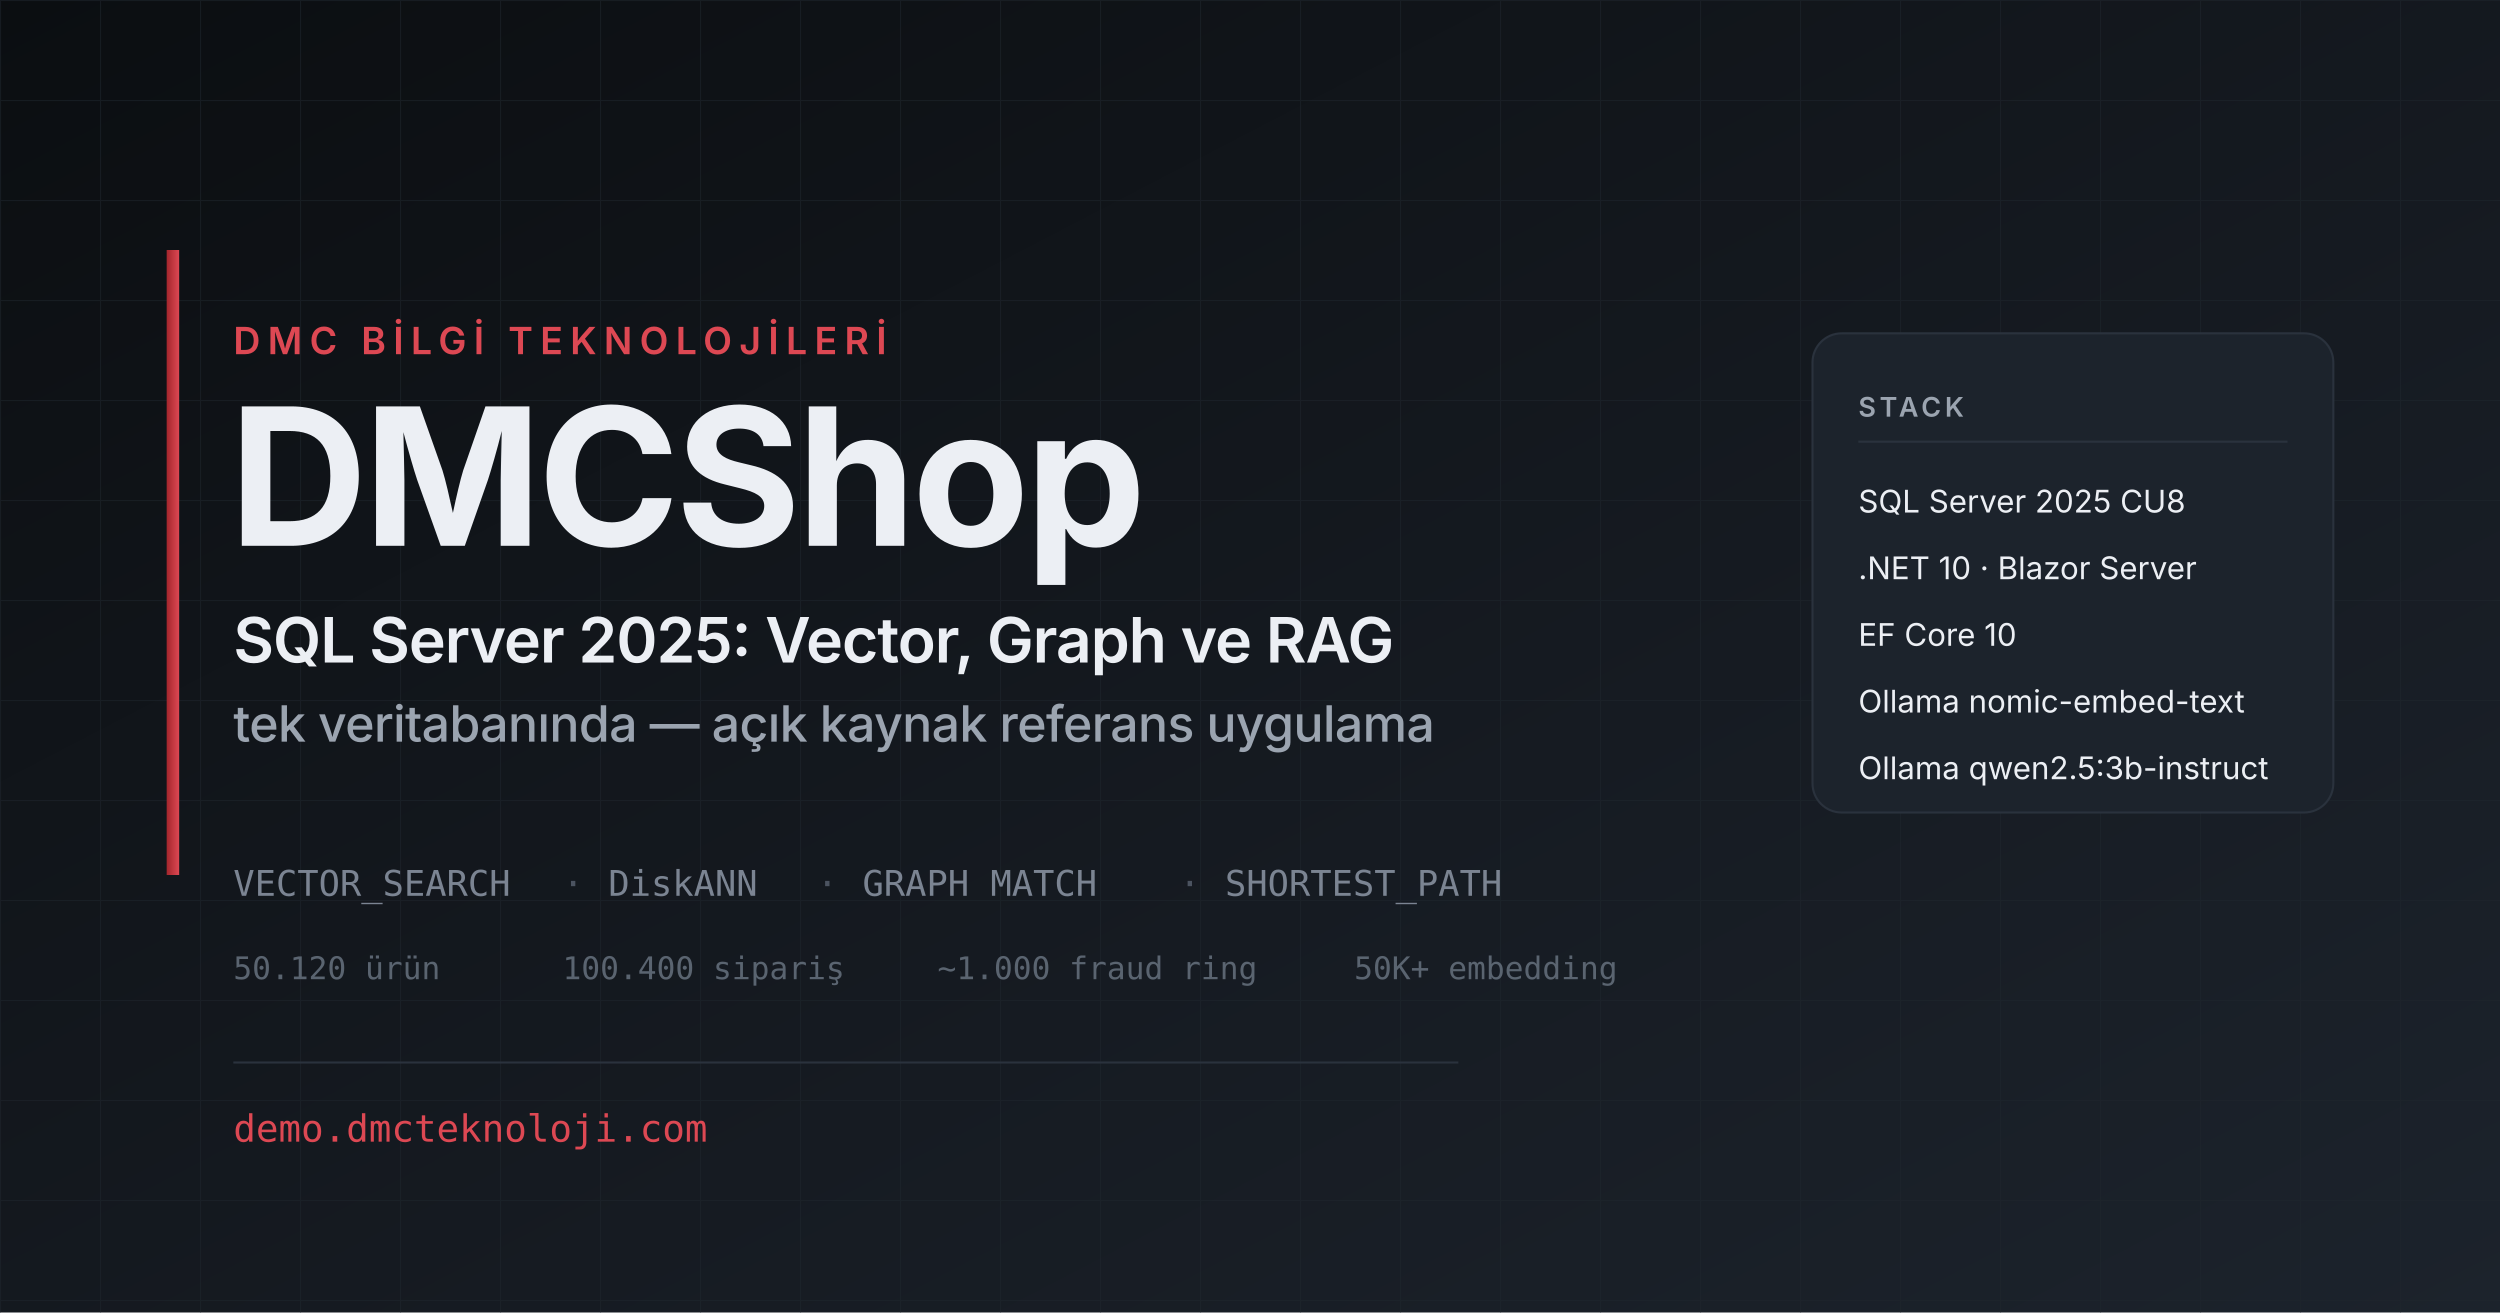
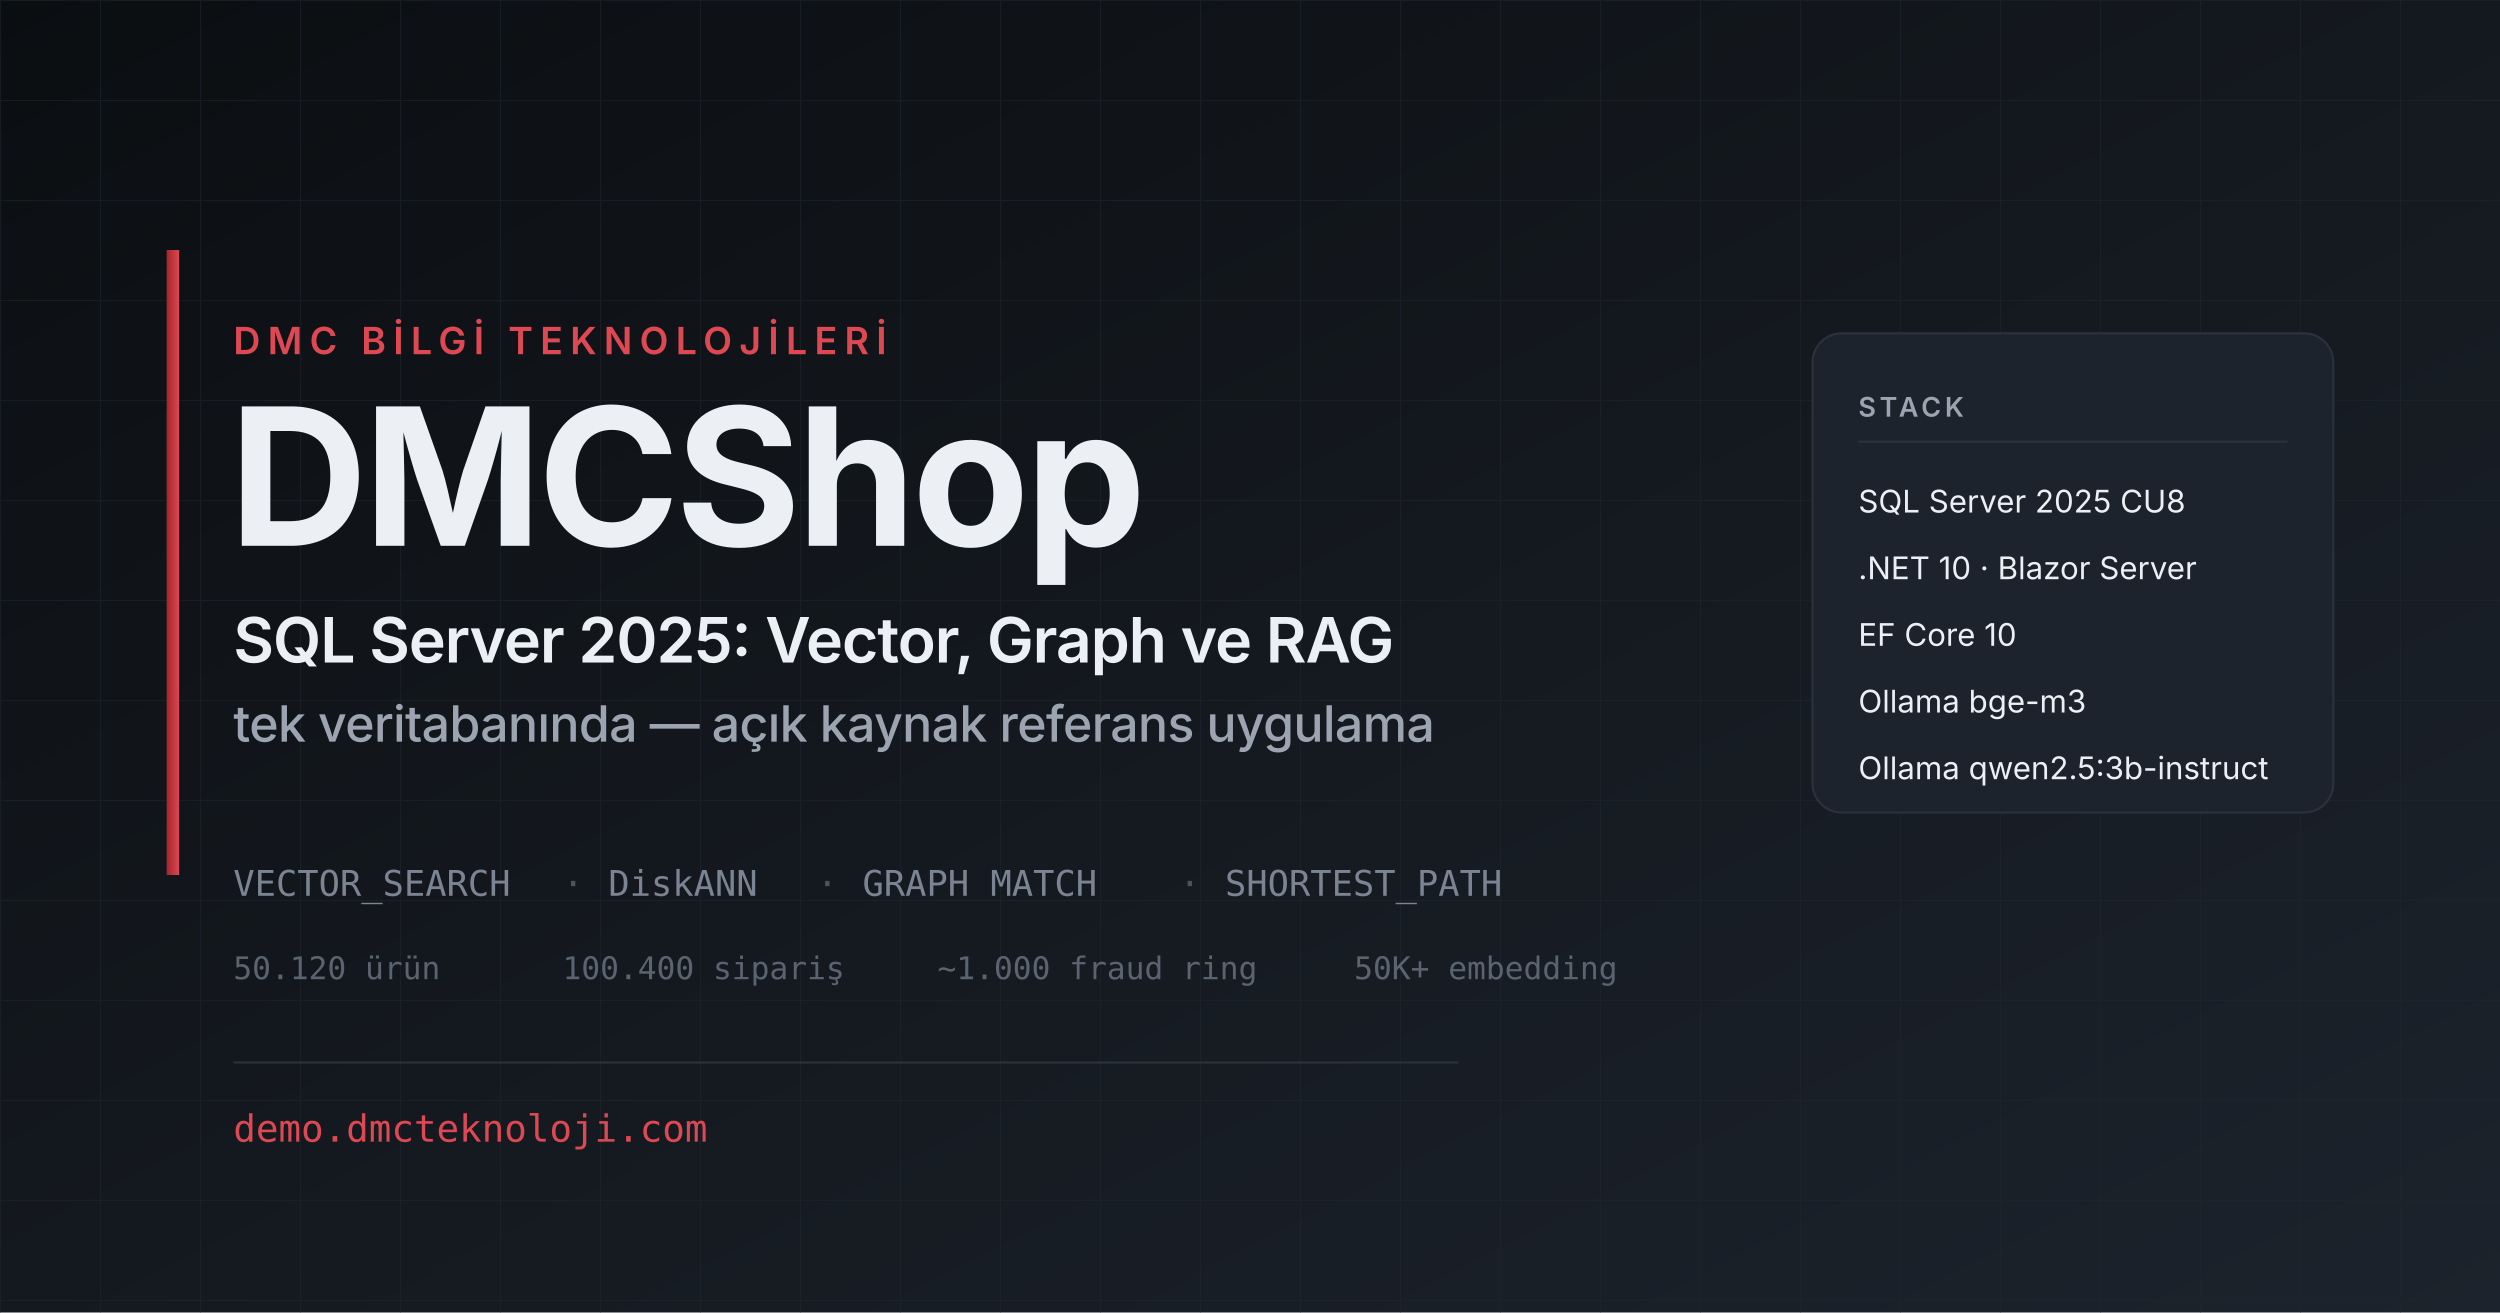
<svg xmlns="http://www.w3.org/2000/svg" viewBox="0 0 1200 630" role="img" aria-label="DMCShop — SQL Server 2025 vector + graph + RAG referans uygulaması">
  <defs>
    <linearGradient id="bg" x1="0" y1="0" x2="1" y2="1">
      <stop offset="0%" stop-color="#0B0E11" />
      <stop offset="60%" stop-color="#161B22" />
      <stop offset="100%" stop-color="#1C232C" />
    </linearGradient>
    <linearGradient id="accent" x1="0" y1="0" x2="1" y2="0">
      <stop offset="0%" stop-color="#A4262C" />
      <stop offset="100%" stop-color="#DD4853" />
    </linearGradient>
    <pattern id="grid" width="48" height="48" patternUnits="userSpaceOnUse">
      <path d="M 48 0 L 0 0 0 48" fill="none" stroke="#1F262E" stroke-width="1" />
    </pattern>
  </defs>
  <rect width="1200" height="630" fill="url(#bg)" />
  <rect width="1200" height="630" fill="url(#grid)" opacity="0.55" />
  <rect x="80" y="120" width="6" height="300" fill="url(#accent)" />
  <text x="112" y="170" font-family="'Inter','Segoe UI',sans-serif" font-size="18" font-weight="600" letter-spacing="3.5" fill="#DD4853">DMC BİLGİ TEKNOLOJİLERİ</text>
  <text x="110" y="262" font-family="'Inter','Segoe UI',sans-serif" font-size="92" font-weight="700" letter-spacing="-2" fill="#ECEFF4">DMCShop</text>
  <text x="112" y="318" font-family="'Inter','Segoe UI',sans-serif" font-size="30" font-weight="600" letter-spacing="-0.5" fill="#ECEFF4">SQL Server 2025: Vector, Graph ve RAG</text>
  <text x="112" y="356" font-family="'Inter','Segoe UI',sans-serif" font-size="24" font-weight="500" letter-spacing="-0.3" fill="#9BA4B0">tek veritabanında — açık kaynak referans uygulama</text>
  <g font-family="'JetBrains Mono','Cascadia Code',monospace" font-size="17" fill="#7B8492">
    <text x="112" y="430">VECTOR_SEARCH</text>
    <text x="270" y="430" fill="#4B5360">·</text>
    <text x="292" y="430">DiskANN</text>
    <text x="392" y="430" fill="#4B5360">·</text>
    <text x="414" y="430">GRAPH MATCH</text>
    <text x="566" y="430" fill="#4B5360">·</text>
    <text x="588" y="430">SHORTEST_PATH</text>
  </g>
  <g font-family="'JetBrains Mono','Cascadia Code',monospace" font-size="15" fill="#5A6470">
    <text x="112" y="470" fill="#5A6470">50.120 ürün</text>
    <text x="270" y="470" fill="#5A6470">100.400 sipariş</text>
    <text x="450" y="470" fill="#5A6470">~1.000 fraud ring</text>
    <text x="650" y="470" fill="#5A6470">50K+ embedding</text>
  </g>
  <line x1="112" y1="510" x2="700" y2="510" stroke="#2A323D" />
  <text x="112" y="548" font-family="'JetBrains Mono','Cascadia Code',monospace" font-size="18" fill="#DD4853">demo.dmcteknoloji.com</text>
  <g transform="translate(870,160)" font-family="'Inter','Segoe UI',sans-serif">
    <rect width="250" height="230" rx="14" fill="#1C232C" stroke="#2A323D" stroke-width="1" />
    <text x="22" y="40" font-size="13" font-weight="600" letter-spacing="1.8" fill="#9BA4B0">STACK</text>
    <line x1="22" y1="52" x2="228" y2="52" stroke="#2A323D" />
    <g font-size="15" fill="#ECEFF4">
      <text x="22" y="86">SQL Server 2025 CU8</text>
      <text x="22" y="118">.NET 10 · Blazor Server</text>
      <text x="22" y="150">EF Core 10</text>
-       <text x="22" y="182">Ollama nomic-embed-text</text>
+       <text x="22" y="182">Ollama bge-m3</text>
      <text x="22" y="214">Ollama qwen2.5:3b-instruct</text>
    </g>
  </g>
</svg>
